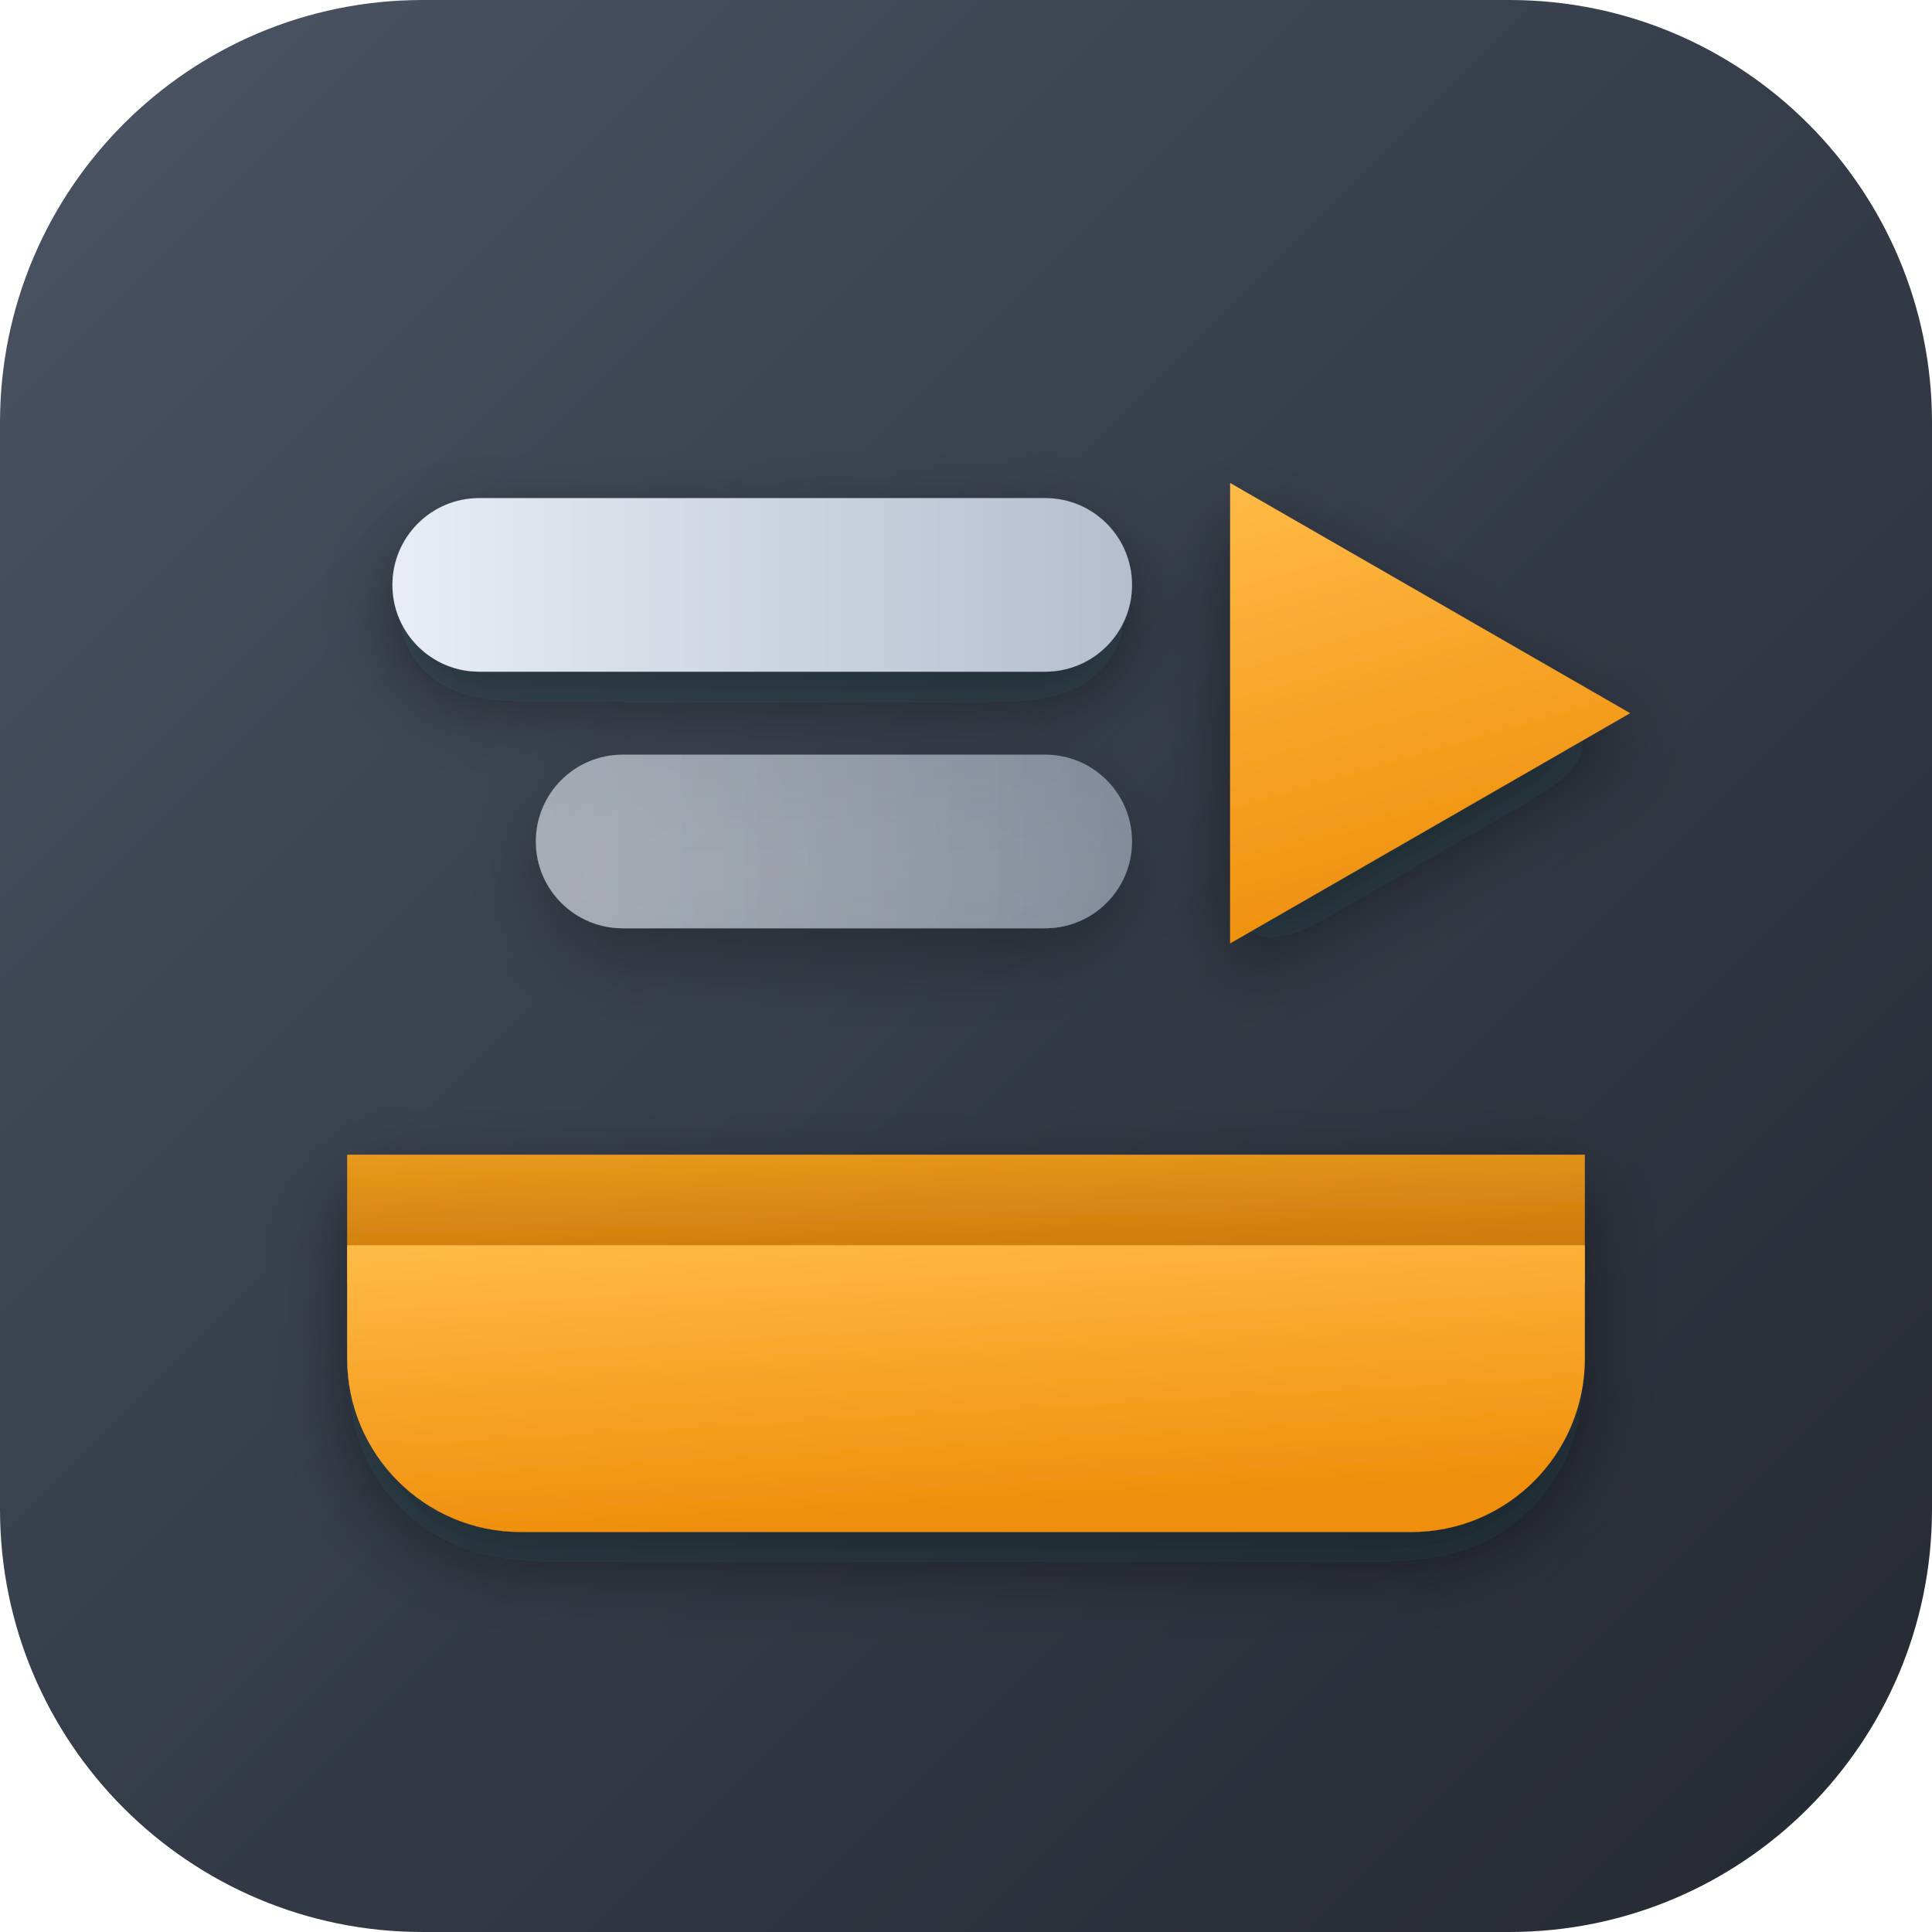
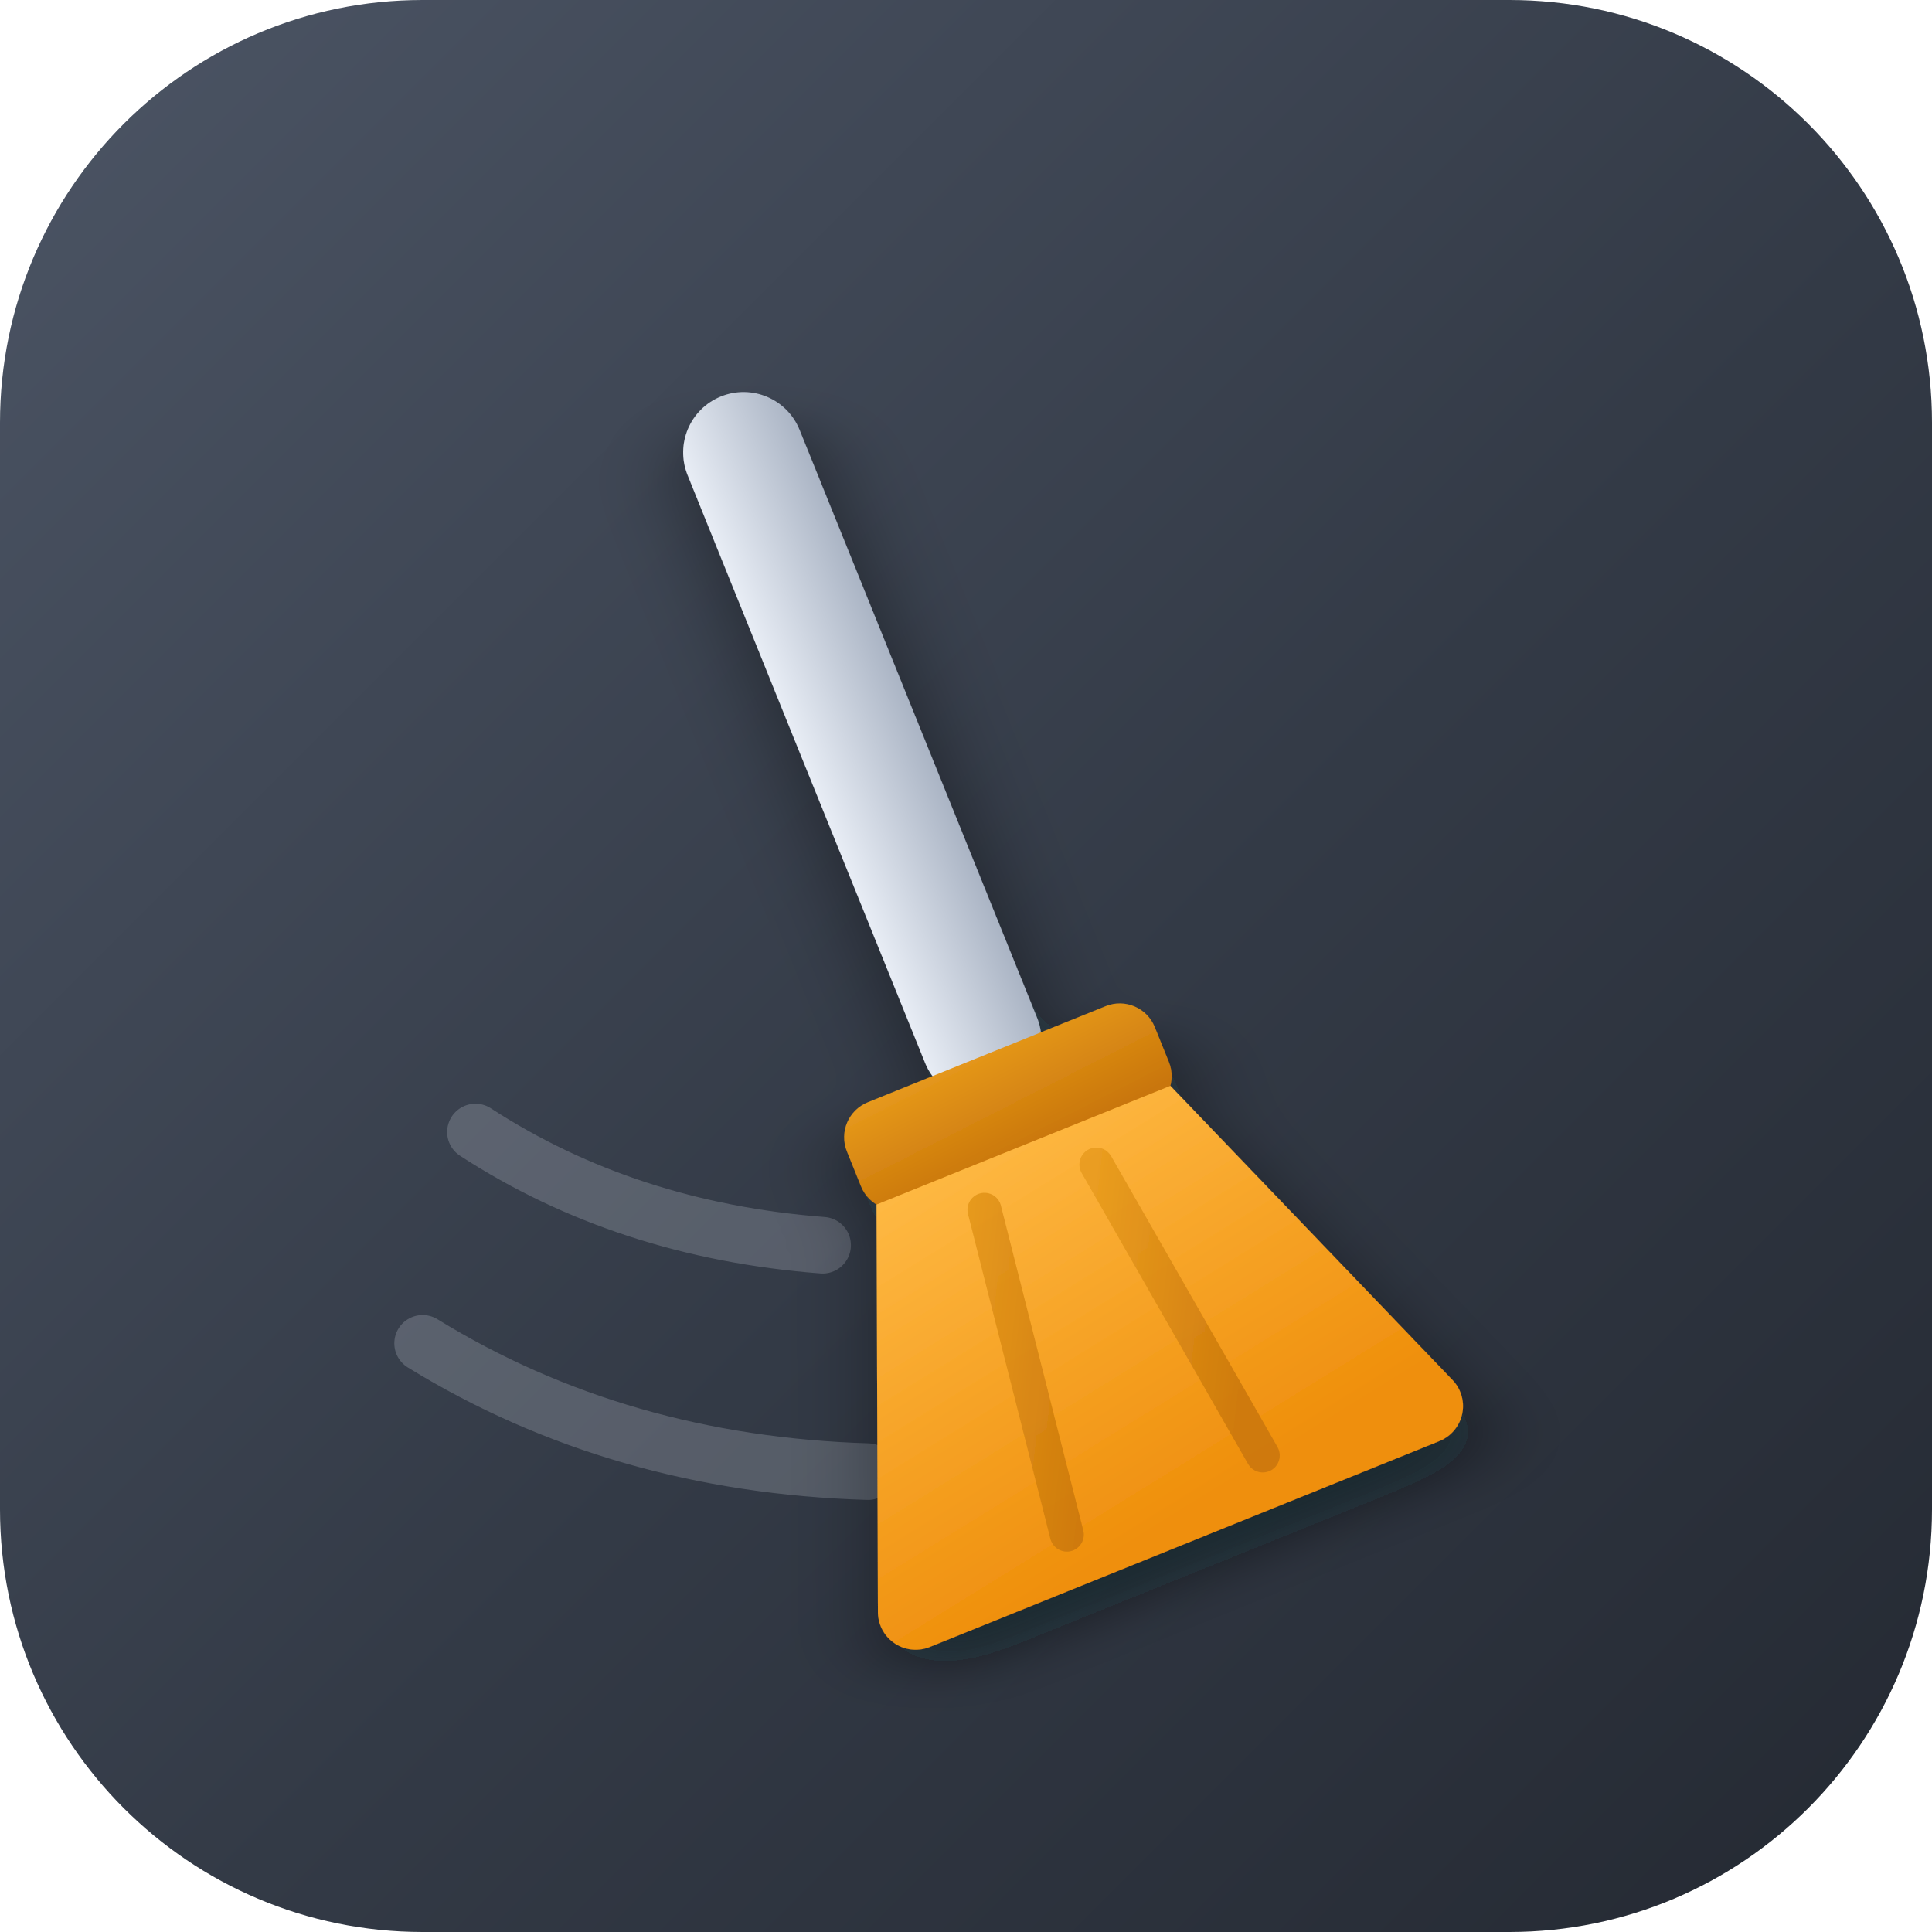
<svg xmlns="http://www.w3.org/2000/svg" width="512" height="512" viewBox="0 0 512 512">
  <defs>
    <linearGradient id="ground" x1="0" y1="0" x2="1" y2="1">
      <stop offset="0" stop-color="#4c5565" />
      <stop offset="0.55" stop-color="#333a46" />
      <stop offset="1" stop-color="#242932" />
    </linearGradient>
    <linearGradient id="amber" x1="0" y1="0" x2="0.25" y2="1">
      <stop offset="0" stop-color="#ffbb46" />
      <stop offset="1" stop-color="#ef8f0c" />
    </linearGradient>
    <linearGradient id="amberDim" x1="0" y1="0" x2="0.25" y2="1">
      <stop offset="0" stop-color="#e79a1c" />
      <stop offset="1" stop-color="#c9760a" />
    </linearGradient>
-     <linearGradient id="bar" x1="0" y1="0" x2="1" y2="0">
+     <linearGradient id="handle" x1="0" y1="0" x2="1" y2="0">
      <stop offset="0" stop-color="#e8edf5" />
-       <stop offset="1" stop-color="#b4bece" />
+       <stop offset="1" stop-color="#aab4c4" />
    </linearGradient>
-     <filter id="lift" x="-25%" y="-25%" width="150%" height="150%">
+     <filter id="lift" x="-30%" y="-30%" width="160%" height="160%">
      <feDropShadow dx="0" dy="8" stdDeviation="10" flood-color="#11141a" flood-opacity="0.45" />
    </filter>
  </defs>
  <rect width="512" height="512" rx="112" fill="url(#ground)" />
-   <g filter="url(#lift)">
-     <rect x="104" y="132" width="196" height="46" rx="23" fill="url(#bar)" />
-     <rect x="142" y="200" width="158" height="46" rx="23" fill="url(#bar)" opacity="0.6" />
-     <path d="M326 128 L432 189 L326 250 Z" fill="url(#amber)" />
-     <path d="M92 306 h328 v34 h-328 Z" fill="url(#amberDim)" />
-     <path d="M92 330 h328 v30 a46 46 0 0 1 -46 46 h-236 a46 46 0 0 1 -46 -46 Z" fill="url(#amber)" />
+   <g stroke="#e8edf5" stroke-linecap="round" fill="none" opacity="0.20">
+     <path d="M126 300 q40 26 92 30" stroke-width="15" />
+     <path d="M112 356 q52 32 118 34" stroke-width="15" />
+   </g>
+   <g filter="url(#lift)" transform="translate(-8 -10) rotate(-22 256 256)">
+     <rect x="240" y="104" width="32" height="200" rx="16" fill="url(#handle)" />
+     <rect x="212" y="292" width="88" height="30" rx="10" fill="url(#amberDim)" />
+     <path d="M214 318 h84 l40 100 a10 10 0 0 1 -9 14 h-146 a10 10 0 0 1 -9 -14 Z" fill="url(#amber)" />
+     <g stroke="url(#amberDim)" stroke-width="9" stroke-linecap="round" opacity="0.85">
+       <path d="M240 330 l-12 88" />
+       <path d="M272 330 l12 88" />
+     </g>
  </g>
</svg>
